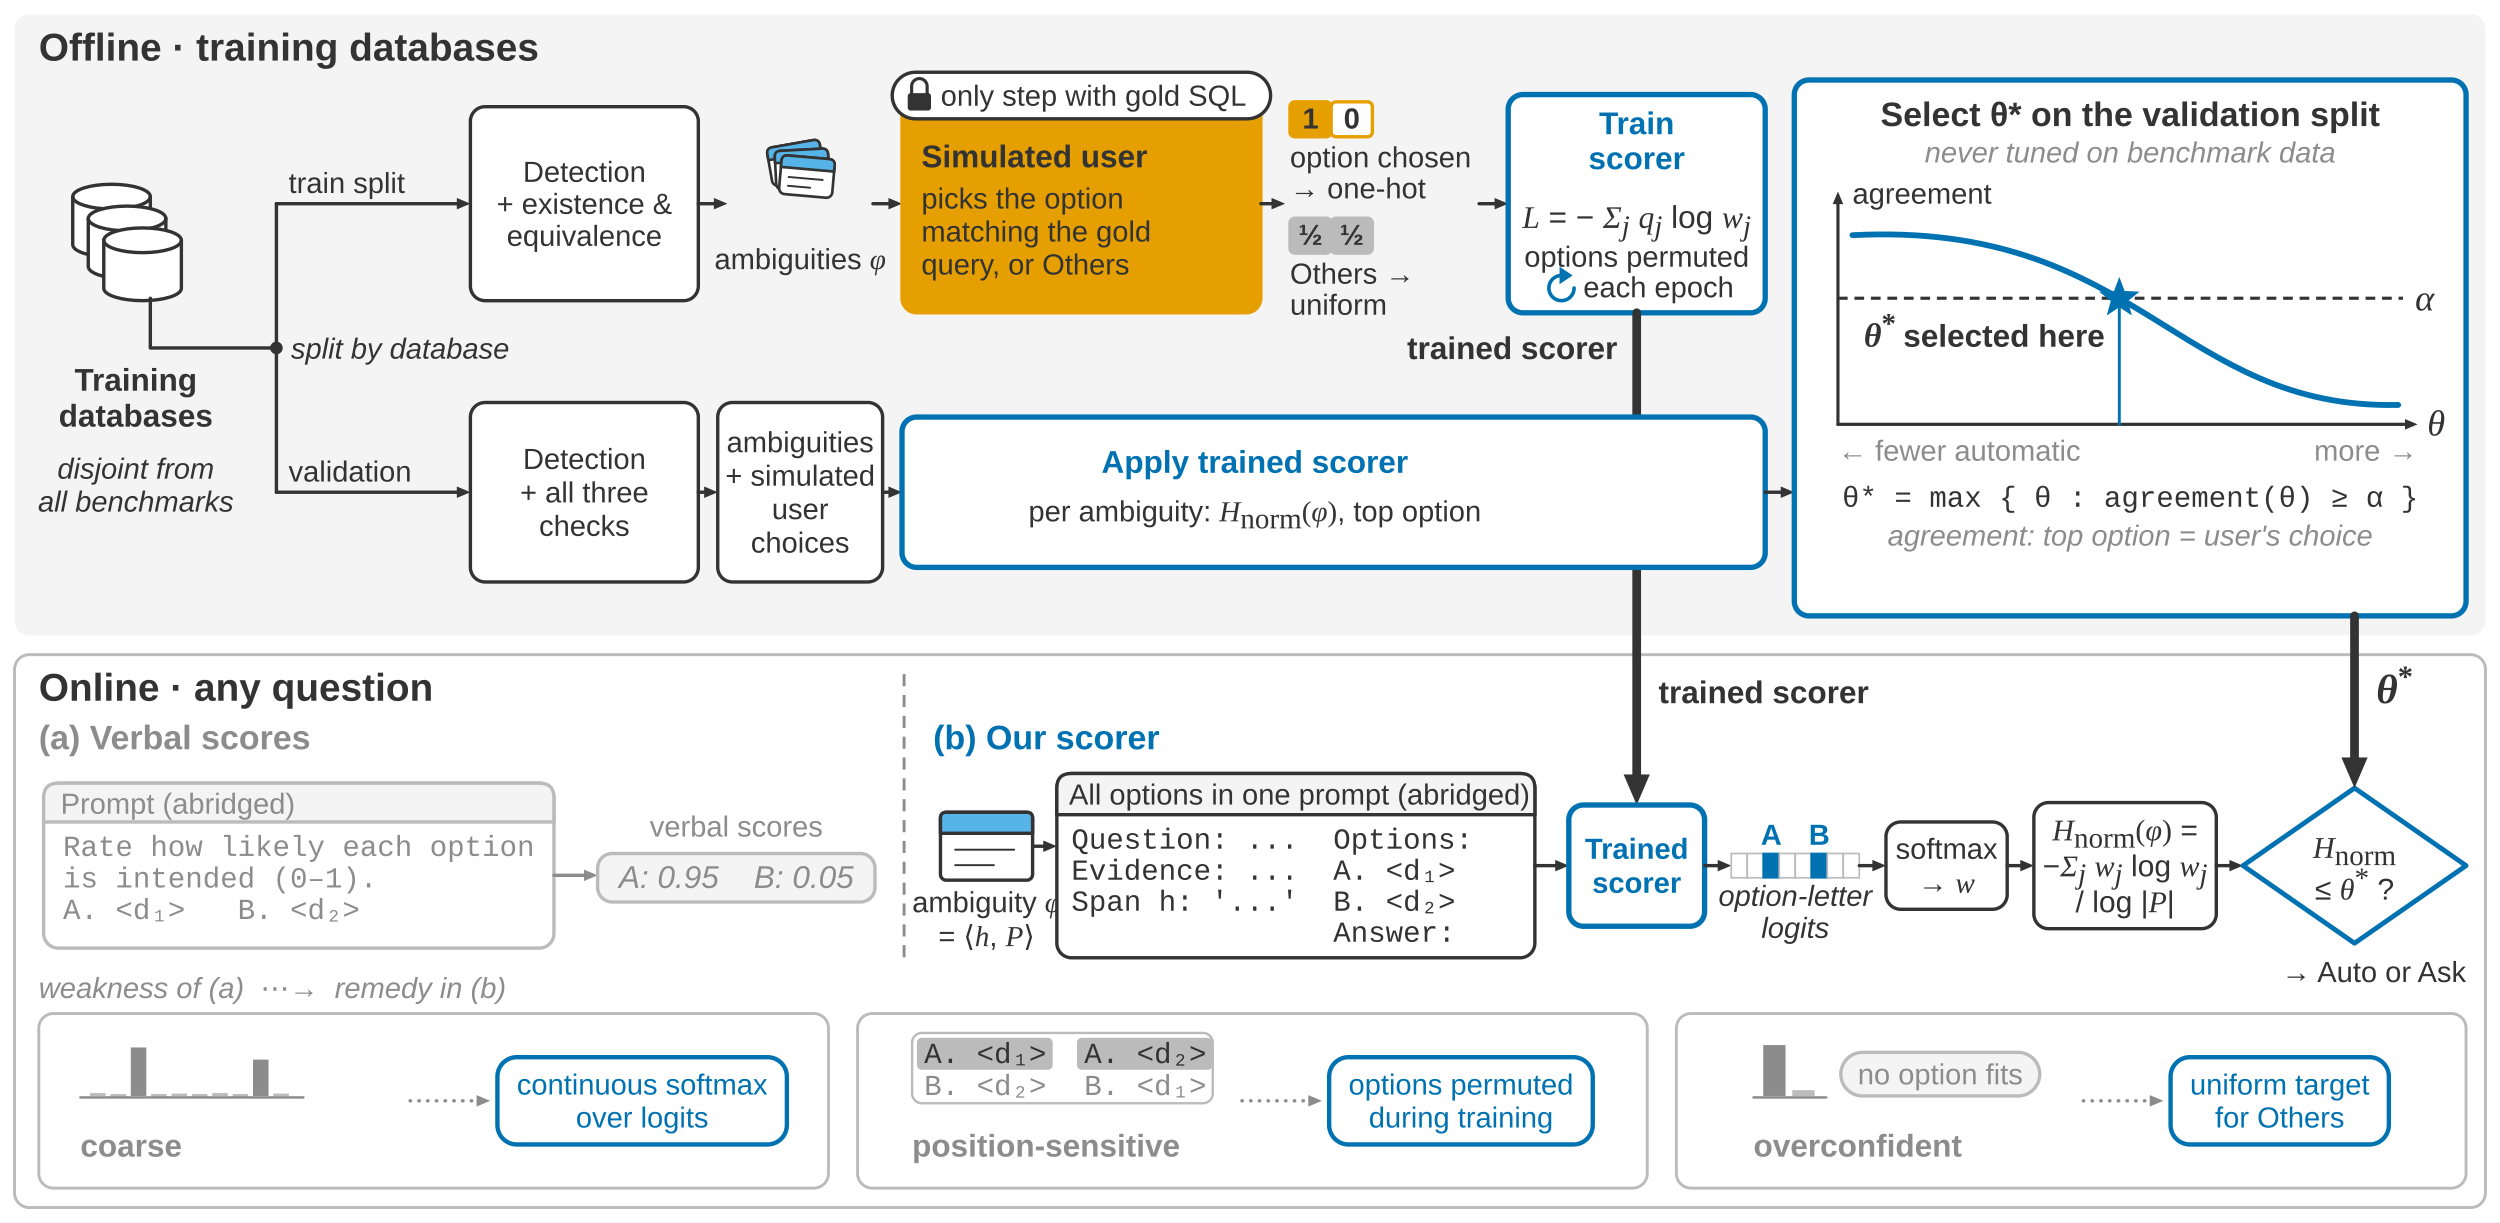
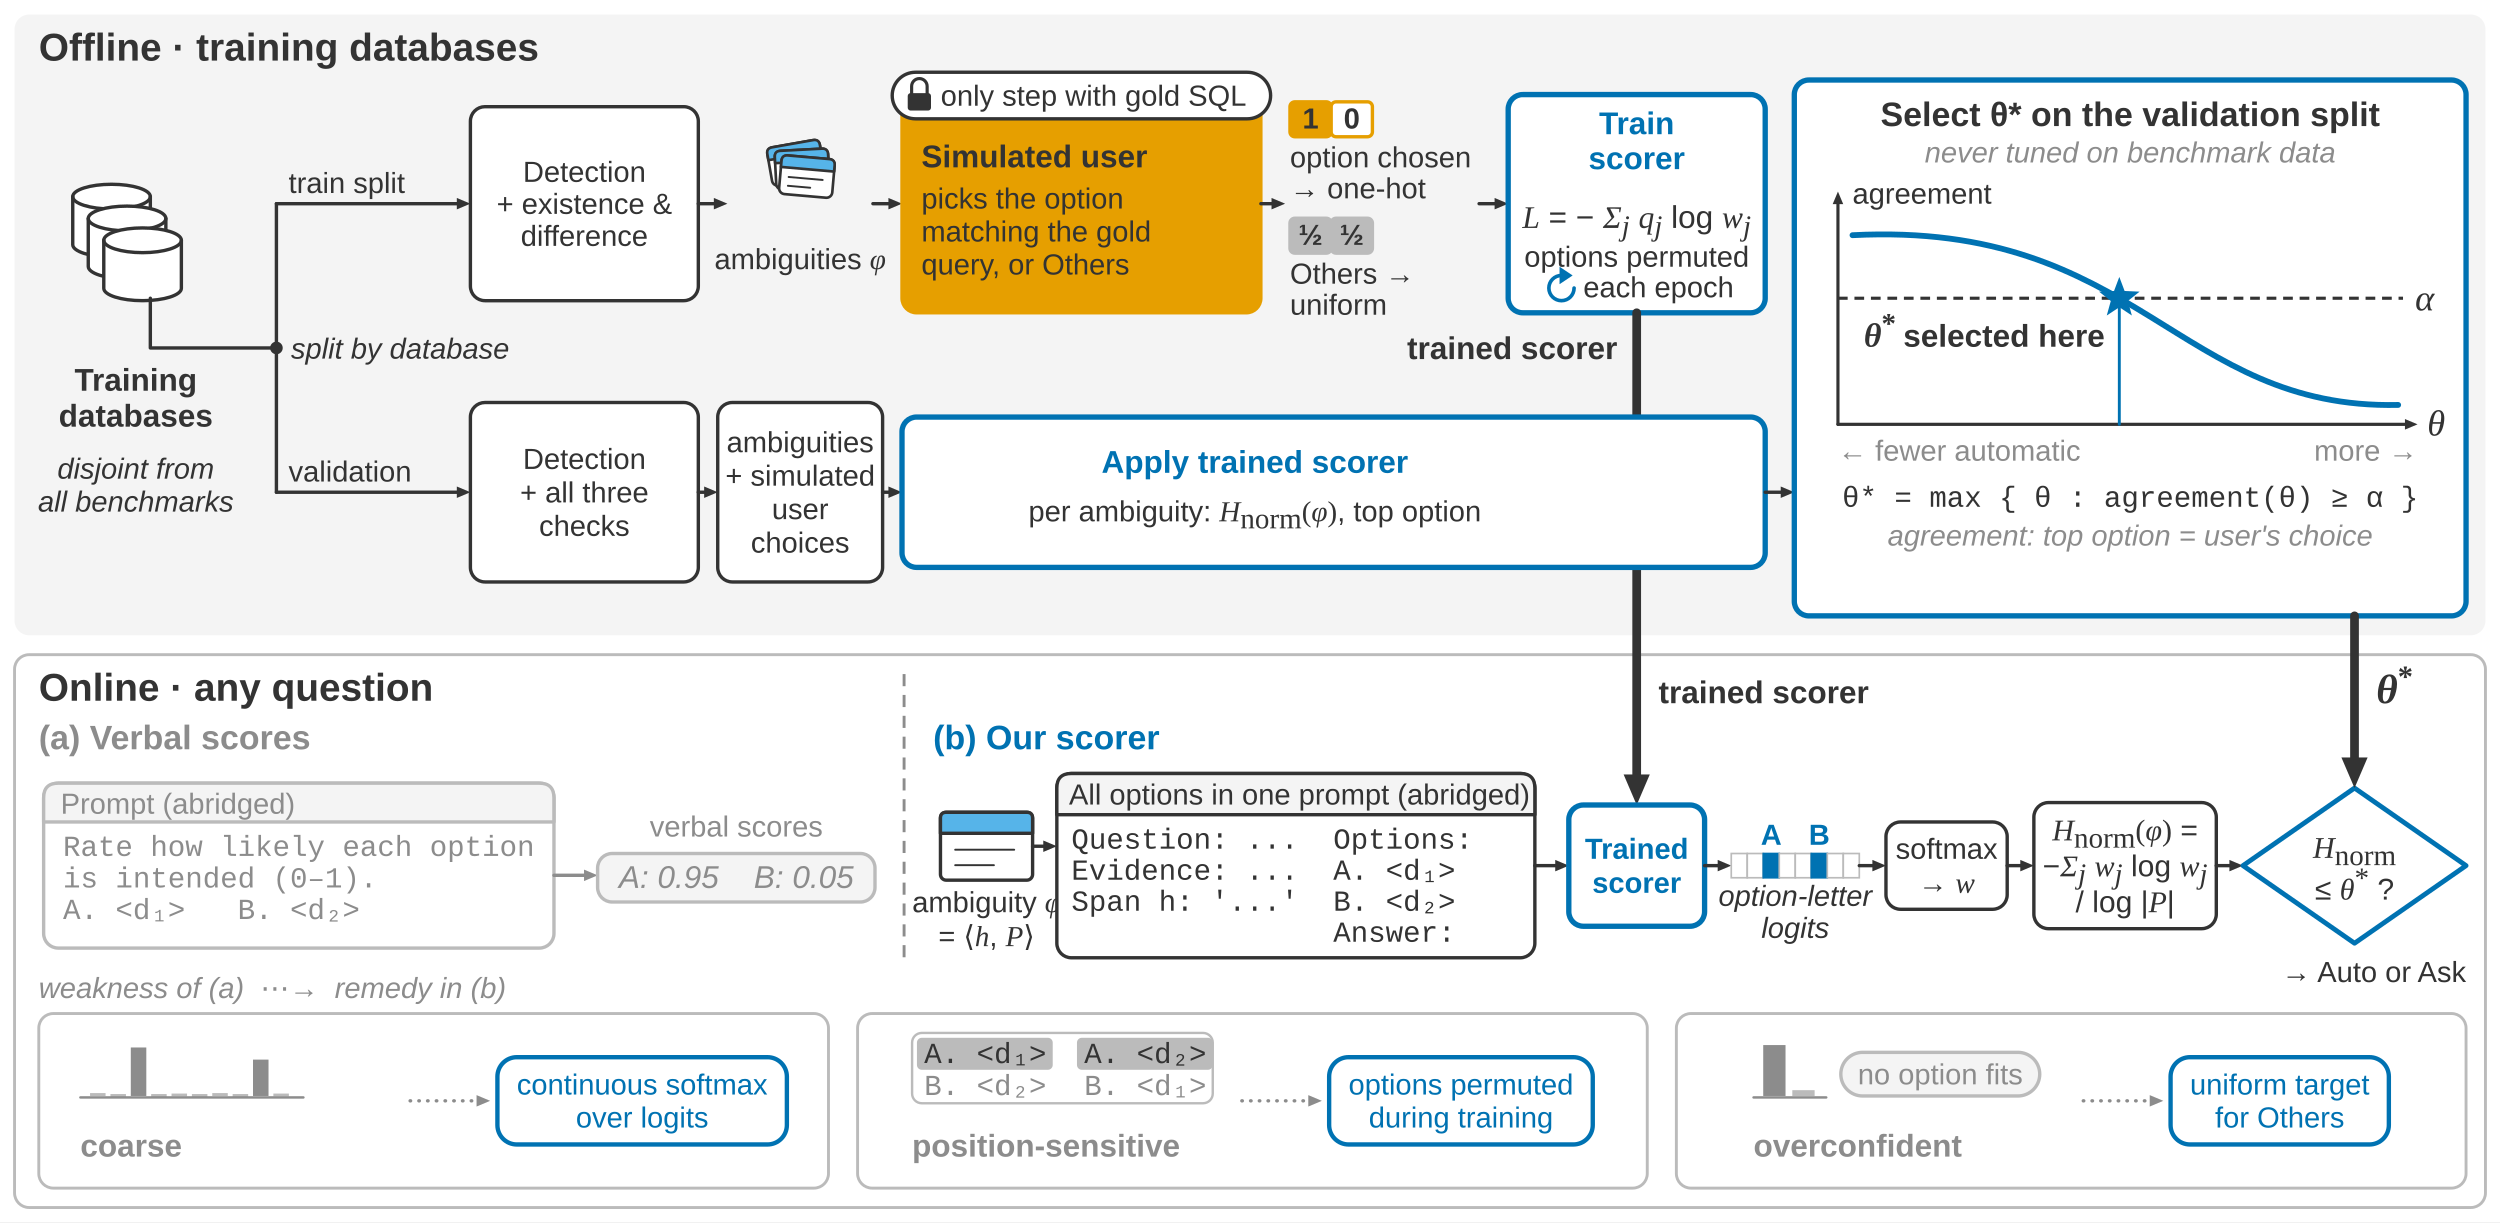
<svg xmlns="http://www.w3.org/2000/svg" width="7.16in" height="3.5in" viewBox="0 0 515.52 252.0">
  <rect width="515.52" height="252.0" fill="#FFFFFF" />
  <rect x="3.00" y="3.00" width="509.52" height="128.00" rx="3" fill="#F4F4F4" stroke="none" />
  <rect x="3.00" y="135.00" width="509.52" height="114.00" rx="3" fill="#FFFFFF" stroke="#BBBBBB" stroke-width="0.6" />
  <text fill="#333333" xml:space="preserve">
    <tspan x="8.00" y="12.50" font-family="'Liberation Sans', Helvetica, Arial, sans-serif" font-size="8.00" font-weight="bold">Offline · training databases</tspan>
  </text>
  <text fill="#333333" xml:space="preserve">
    <tspan x="8.00" y="144.50" font-family="'Liberation Sans', Helvetica, Arial, sans-serif" font-size="8.00" font-weight="bold">Online · any question</tspan>
  </text>
  <path d="M15.0,40.55 A8.0,2.55 0 0 1 31.0,40.55 V50.45 A8.0,2.55 0 0 1 15.0,50.45 Z" fill="#FFFFFF" stroke="#333333" stroke-width="0.7" stroke-linejoin="round" stroke-linecap="round" />
  <path d="M15.0,40.55 A8.0,2.55 0 0 0 31.0,40.55" fill="none" stroke="#333333" stroke-width="0.7" stroke-linejoin="round" stroke-linecap="round" />
  <path d="M18.2,45.05 A8.0,2.55 0 0 1 34.2,45.05 V54.95 A8.0,2.55 0 0 1 18.2,54.95 Z" fill="#FFFFFF" stroke="#333333" stroke-width="0.7" stroke-linejoin="round" stroke-linecap="round" />
  <path d="M18.2,45.05 A8.0,2.55 0 0 0 34.2,45.05" fill="none" stroke="#333333" stroke-width="0.7" stroke-linejoin="round" stroke-linecap="round" />
  <path d="M21.4,49.55 A8.0,2.55 0 0 1 37.4,49.55 V59.45 A8.0,2.55 0 0 1 21.4,59.45 Z" fill="#FFFFFF" stroke="#333333" stroke-width="0.7" stroke-linejoin="round" stroke-linecap="round" />
  <path d="M21.4,49.55 A8.0,2.55 0 0 0 37.4,49.55" fill="none" stroke="#333333" stroke-width="0.7" stroke-linejoin="round" stroke-linecap="round" />
  <text fill="#333333" xml:space="preserve">
    <tspan x="15.36" y="80.58" font-family="'Liberation Sans', Helvetica, Arial, sans-serif" font-size="6.50" font-weight="bold">Training</tspan>
  </text>
  <text fill="#333333" xml:space="preserve">
    <tspan x="12.10" y="87.98" font-family="'Liberation Sans', Helvetica, Arial, sans-serif" font-size="6.50" font-weight="bold">databases</tspan>
  </text>
  <text fill="#333333" xml:space="preserve">
    <tspan x="11.83" y="98.70" font-family="'Liberation Sans', Helvetica, Arial, sans-serif" font-size="6.00" font-style="italic">disjoint from</tspan>
  </text>
  <text fill="#333333" xml:space="preserve">
    <tspan x="7.83" y="105.50" font-family="'Liberation Sans', Helvetica, Arial, sans-serif" font-size="6.00" font-style="italic">all benchmarks</tspan>
  </text>
  <path d="M31.00,61.50 L31.00,71.75 L57.00,71.75" fill="none" stroke="#333333" stroke-width="0.7" stroke-linejoin="round" stroke-linecap="round" />
  <path d="M57.00,42.00 L57.00,101.50" fill="none" stroke="#333333" stroke-width="0.7" stroke-linejoin="round" stroke-linecap="round" />
  <circle cx="57.00" cy="71.75" r="1.3" fill="#333333" stroke="none" />
  <path d="M57.00,42.00 L94.76,42.00" fill="none" stroke="#333333" stroke-width="0.7" stroke-linejoin="round" stroke-linecap="round" />
  <polygon points="97.00,42.00 94.20,43.18 94.20,40.82" fill="#333333" />
  <path d="M57.00,101.50 L94.76,101.50" fill="none" stroke="#333333" stroke-width="0.7" stroke-linejoin="round" stroke-linecap="round" />
  <polygon points="97.00,101.50 94.20,102.68 94.20,100.32" fill="#333333" />
  <text fill="#333333" xml:space="preserve">
    <tspan x="59.50" y="39.80" font-family="'Liberation Sans', Helvetica, Arial, sans-serif" font-size="6.00">train split</tspan>
  </text>
  <text fill="#333333" xml:space="preserve">
    <tspan x="59.50" y="99.30" font-family="'Liberation Sans', Helvetica, Arial, sans-serif" font-size="6.00">validation</tspan>
  </text>
  <text fill="#333333" xml:space="preserve">
    <tspan x="60.00" y="73.95" font-family="'Liberation Sans', Helvetica, Arial, sans-serif" font-size="6.00" font-style="italic">split by database</tspan>
  </text>
  <rect x="97.00" y="22.00" width="47.00" height="40.00" rx="3" fill="#FFFFFF" stroke="#333333" stroke-width="0.7" />
  <text fill="#333333" xml:space="preserve">
    <tspan x="107.83" y="37.50" font-family="'Liberation Sans', Helvetica, Arial, sans-serif" font-size="6.00">Detection</tspan>
  </text>
  <text fill="#333333" xml:space="preserve">
    <tspan x="102.41" y="44.10" font-family="'Liberation Sans', Helvetica, Arial, sans-serif" font-size="6.00">+ existence &amp;</tspan>
  </text>
  <text fill="#333333" xml:space="preserve">
-     <tspan x="104.49" y="50.70" font-family="'Liberation Sans', Helvetica, Arial, sans-serif" font-size="6.00">equivalence</tspan>
+     <tspan x="107.38" y="50.70" font-family="'Liberation Sans', Helvetica, Arial, sans-serif" font-size="6.00">difference</tspan>
  </text>
  <path d="M144.00,42.00 L147.76,42.00" fill="none" stroke="#333333" stroke-width="0.7" stroke-linejoin="round" stroke-linecap="round" />
  <polygon points="150.00,42.00 147.20,43.18 147.20,40.82" fill="#333333" />
  <g transform="rotate(-10 165.0 38.5)">
    <rect x="159.50" y="29.50" width="11.00" height="8.00" rx="1.2" fill="#FFFFFF" stroke="#333333" stroke-width="0.55" />
    <path d="M159.5,31.98 V30.7 Q159.5,29.5 160.7,29.5 H169.3 Q170.5,29.5 170.5,30.7 V31.98 Z" fill="#56B4E9" stroke="#333333" stroke-width="0.55" stroke-linejoin="round" stroke-linecap="round" />
    <path d="M161.26,33.91 L168.30,33.91" fill="none" stroke="#333333" stroke-width="0.4" stroke-linejoin="round" stroke-linecap="round" />
    <path d="M161.26,35.73 L165.88,35.73" fill="none" stroke="#333333" stroke-width="0.4" stroke-linejoin="round" stroke-linecap="round" />
  </g>
  <g transform="rotate(-3 165.0 38.5)">
    <rect x="160.10" y="30.90" width="11.00" height="8.00" rx="1.2" fill="#FFFFFF" stroke="#333333" stroke-width="0.55" />
    <path d="M160.1,33.38 V32.1 Q160.1,30.9 161.3,30.9 H169.9 Q171.1,30.9 171.1,32.1 V33.38 Z" fill="#56B4E9" stroke="#333333" stroke-width="0.55" stroke-linejoin="round" stroke-linecap="round" />
    <path d="M161.86,35.31 L168.90,35.31" fill="none" stroke="#333333" stroke-width="0.4" stroke-linejoin="round" stroke-linecap="round" />
    <path d="M161.86,37.13 L166.48,37.13" fill="none" stroke="#333333" stroke-width="0.4" stroke-linejoin="round" stroke-linecap="round" />
  </g>
  <g transform="rotate(5 165.0 38.5)">
    <rect x="160.70" y="32.30" width="11.00" height="8.00" rx="1.2" fill="#FFFFFF" stroke="#333333" stroke-width="0.55" />
    <path d="M160.7,34.78 V33.5 Q160.7,32.3 161.9,32.3 H170.5 Q171.7,32.3 171.7,33.5 V34.78 Z" fill="#56B4E9" stroke="#333333" stroke-width="0.55" stroke-linejoin="round" stroke-linecap="round" />
    <path d="M162.46,36.71 L169.50,36.71" fill="none" stroke="#333333" stroke-width="0.4" stroke-linejoin="round" stroke-linecap="round" />
    <path d="M162.46,38.53 L167.08,38.53" fill="none" stroke="#333333" stroke-width="0.4" stroke-linejoin="round" stroke-linecap="round" />
  </g>
  <text fill="#333333" xml:space="preserve">
    <tspan x="147.33" y="55.50" font-family="'Liberation Sans', Helvetica, Arial, sans-serif" font-size="6.00">ambiguities </tspan>
    <tspan x="179.35" y="55.50" font-family="'Liberation Serif', 'Times New Roman', Times, serif" font-size="6.00" font-style="italic">φ</tspan>
  </text>
  <path d="M180.00,42.00 L183.76,42.00" fill="none" stroke="#333333" stroke-width="0.7" stroke-linejoin="round" stroke-linecap="round" />
  <polygon points="186.00,42.00 183.20,43.18 183.20,40.82" fill="#333333" />
  <rect x="186.00" y="19.50" width="74.00" height="45.00" rx="3" fill="#E69F00" stroke="#E69F00" stroke-width="0.7" />
  <text fill="#333333" xml:space="preserve">
    <tspan x="190.00" y="34.50" font-family="'Liberation Sans', Helvetica, Arial, sans-serif" font-size="6.50" font-weight="bold">Simulated user</tspan>
  </text>
  <text fill="#333333" xml:space="preserve">
    <tspan x="190.00" y="43.00" font-family="'Liberation Sans', Helvetica, Arial, sans-serif" font-size="6.00">picks the option</tspan>
  </text>
  <text fill="#333333" xml:space="preserve">
    <tspan x="190.00" y="49.80" font-family="'Liberation Sans', Helvetica, Arial, sans-serif" font-size="6.00">matching the gold</tspan>
  </text>
  <text fill="#333333" xml:space="preserve">
    <tspan x="190.00" y="56.60" font-family="'Liberation Sans', Helvetica, Arial, sans-serif" font-size="6.00">query, or Others</tspan>
  </text>
  <rect x="183.98" y="14.90" width="78.03" height="9.60" rx="4.8" fill="#FFFFFF" stroke="#333333" stroke-width="0.7" />
  <path d="M187.984,19.4 V17.8 A1.6,1.6 0 0 1 191.184,17.8 V19.4" fill="none" stroke="#333333" stroke-width="0.65" stroke-linejoin="round" stroke-linecap="round" />
  <rect x="187.18" y="19.20" width="4.80" height="3.60" rx="0.6" fill="#333333" stroke="none" />
  <text fill="#333333" xml:space="preserve">
    <tspan x="193.98" y="21.80" font-family="'Liberation Sans', Helvetica, Arial, sans-serif" font-size="6.00">only step with gold SQL</tspan>
  </text>
  <path d="M260.00,42.00 L262.76,42.00" fill="none" stroke="#333333" stroke-width="0.7" stroke-linejoin="round" stroke-linecap="round" />
  <polygon points="265.00,42.00 262.20,43.18 262.20,40.82" fill="#333333" />
  <rect x="266.00" y="21.00" width="8.50" height="7.20" rx="1" fill="#E69F00" stroke="#E69F00" stroke-width="0.7" />
  <text fill="#333333" xml:space="preserve">
    <tspan x="268.58" y="26.50" font-family="'Liberation Sans', Helvetica, Arial, sans-serif" font-size="6.00" font-weight="bold">1</tspan>
  </text>
  <rect x="274.50" y="21.00" width="8.50" height="7.20" rx="1" fill="#FFFFFF" stroke="#E69F00" stroke-width="0.7" />
  <text fill="#333333" xml:space="preserve">
    <tspan x="277.08" y="26.50" font-family="'Liberation Sans', Helvetica, Arial, sans-serif" font-size="6.00" font-weight="bold">0</tspan>
  </text>
  <text fill="#333333" xml:space="preserve">
    <tspan x="266.00" y="34.50" font-family="'Liberation Sans', Helvetica, Arial, sans-serif" font-size="6.00">option chosen</tspan>
  </text>
  <text fill="#333333" xml:space="preserve">
    <tspan x="266.00" y="40.90" font-family="'Liberation Sans', Helvetica, Arial, sans-serif" font-size="6.00">→ one-hot</tspan>
  </text>
  <rect x="266.00" y="45.00" width="8.50" height="7.20" rx="1" fill="#BBBBBB" stroke="#BBBBBB" stroke-width="0.7" />
  <text fill="#333333" xml:space="preserve">
    <tspan x="267.75" y="50.50" font-family="'Liberation Sans', Helvetica, Arial, sans-serif" font-size="6.00" font-weight="bold">½</tspan>
  </text>
  <rect x="274.50" y="45.00" width="8.50" height="7.20" rx="1" fill="#BBBBBB" stroke="#BBBBBB" stroke-width="0.7" />
  <text fill="#333333" xml:space="preserve">
    <tspan x="276.25" y="50.50" font-family="'Liberation Sans', Helvetica, Arial, sans-serif" font-size="6.00" font-weight="bold">½</tspan>
  </text>
  <text fill="#333333" xml:space="preserve">
    <tspan x="266.00" y="58.50" font-family="'Liberation Sans', Helvetica, Arial, sans-serif" font-size="6.00">Others →</tspan>
  </text>
  <text fill="#333333" xml:space="preserve">
    <tspan x="266.00" y="64.90" font-family="'Liberation Sans', Helvetica, Arial, sans-serif" font-size="6.00">uniform</tspan>
  </text>
  <path d="M305.00,42.00 L308.76,42.00" fill="none" stroke="#333333" stroke-width="0.7" stroke-linejoin="round" stroke-linecap="round" />
  <polygon points="311.00,42.00 308.20,43.18 308.20,40.82" fill="#333333" />
  <rect x="311.00" y="19.50" width="53.00" height="45.00" rx="3" fill="#FFFFFF" stroke="#0072B2" stroke-width="1.1" />
  <text fill="#0072B2" xml:space="preserve">
    <tspan x="329.73" y="27.67" font-family="'Liberation Sans', Helvetica, Arial, sans-serif" font-size="6.50" font-weight="bold">Train</tspan>
  </text>
  <text fill="#0072B2" xml:space="preserve">
    <tspan x="327.56" y="34.88" font-family="'Liberation Sans', Helvetica, Arial, sans-serif" font-size="6.50" font-weight="bold">scorer</tspan>
  </text>
  <text fill="#333333" xml:space="preserve">
    <tspan x="313.92" y="47.00" font-family="'Liberation Serif', 'Times New Roman', Times, serif" font-size="6.50" font-style="italic">L</tspan>
    <tspan x="317.53" y="47.00" font-family="'Liberation Sans', Helvetica, Arial, sans-serif" font-size="6.50"> = − </tspan>
    <tspan x="330.54" y="47.00" font-family="'Liberation Serif', 'Times New Roman', Times, serif" font-size="6.50" font-style="italic">Σ</tspan>
    <tspan x="334.41" y="48.56" font-family="'Liberation Serif', 'Times New Roman', Times, serif" font-size="6.00" font-style="italic">j</tspan>
    <tspan x="336.07" y="47.00" font-family="'Liberation Sans', Helvetica, Arial, sans-serif" font-size="6.50"> </tspan>
    <tspan x="337.88" y="47.00" font-family="'Liberation Serif', 'Times New Roman', Times, serif" font-size="6.50" font-style="italic">q</tspan>
    <tspan x="341.13" y="48.56" font-family="'Liberation Serif', 'Times New Roman', Times, serif" font-size="6.00" font-style="italic">j</tspan>
    <tspan x="342.79" y="47.00" font-family="'Liberation Sans', Helvetica, Arial, sans-serif" font-size="6.50"> log </tspan>
    <tspan x="355.08" y="47.00" font-family="'Liberation Serif', 'Times New Roman', Times, serif" font-size="6.50" font-style="italic">w</tspan>
    <tspan x="359.42" y="48.56" font-family="'Liberation Serif', 'Times New Roman', Times, serif" font-size="6.00" font-style="italic">j</tspan>
  </text>
  <text fill="#333333" xml:space="preserve">
    <tspan x="314.32" y="55.00" font-family="'Liberation Sans', Helvetica, Arial, sans-serif" font-size="6.00">options permuted</tspan>
  </text>
  <text fill="#333333" xml:space="preserve">
    <tspan x="326.49" y="61.30" font-family="'Liberation Sans', Helvetica, Arial, sans-serif" font-size="6.00">each epoch</tspan>
  </text>
  <path d="M324.589,59.4 A2.6,2.6 0 1 1 321.989,56.8" fill="none" stroke="#0072B2" stroke-width="0.75" stroke-linejoin="round" stroke-linecap="round" />
  <polygon points="321.59,55.00 324.29,56.80 321.59,58.60" fill="#0072B2" />
  <rect x="97.00" y="83.00" width="47.00" height="37.00" rx="3" fill="#FFFFFF" stroke="#333333" stroke-width="0.7" />
  <text fill="#333333" xml:space="preserve">
    <tspan x="107.83" y="96.70" font-family="'Liberation Sans', Helvetica, Arial, sans-serif" font-size="6.00">Detection</tspan>
  </text>
  <text fill="#333333" xml:space="preserve">
    <tspan x="107.24" y="103.60" font-family="'Liberation Sans', Helvetica, Arial, sans-serif" font-size="6.00">+ all three</tspan>
  </text>
  <text fill="#333333" xml:space="preserve">
    <tspan x="111.16" y="110.50" font-family="'Liberation Sans', Helvetica, Arial, sans-serif" font-size="6.00">checks</tspan>
  </text>
  <path d="M144.00,101.50 L145.76,101.50" fill="none" stroke="#333333" stroke-width="0.7" stroke-linejoin="round" stroke-linecap="round" />
  <polygon points="148.00,101.50 145.20,102.68 145.20,100.32" fill="#333333" />
  <rect x="148.00" y="83.00" width="34.00" height="37.00" rx="3" fill="#FFFFFF" stroke="#333333" stroke-width="0.7" />
  <text fill="#333333" xml:space="preserve">
    <tspan x="149.83" y="93.25" font-family="'Liberation Sans', Helvetica, Arial, sans-serif" font-size="6.00">ambiguities</tspan>
  </text>
  <text fill="#333333" xml:space="preserve">
    <tspan x="149.58" y="100.15" font-family="'Liberation Sans', Helvetica, Arial, sans-serif" font-size="6.00">+ simulated</tspan>
  </text>
  <text fill="#333333" xml:space="preserve">
    <tspan x="159.16" y="107.05" font-family="'Liberation Sans', Helvetica, Arial, sans-serif" font-size="6.00">user</tspan>
  </text>
  <text fill="#333333" xml:space="preserve">
    <tspan x="154.83" y="113.95" font-family="'Liberation Sans', Helvetica, Arial, sans-serif" font-size="6.00">choices</tspan>
  </text>
  <path d="M182.00,101.50 L183.76,101.50" fill="none" stroke="#333333" stroke-width="0.7" stroke-linejoin="round" stroke-linecap="round" />
  <polygon points="186.00,101.50 183.20,102.68 183.20,100.32" fill="#333333" />
  <path d="M337.50,64.50 L337.50,160.00" fill="none" stroke="#333333" stroke-width="1.8" stroke-linejoin="round" stroke-linecap="round" />
  <polygon points="337.50,166.00 334.80,159.70 340.20,159.70" fill="#333333" />
  <text fill="#333333" xml:space="preserve">
    <tspan x="290.15" y="74.05" font-family="'Liberation Sans', Helvetica, Arial, sans-serif" font-size="6.50" font-weight="bold">trained scorer</tspan>
  </text>
  <rect x="186.00" y="86.00" width="178.00" height="31.00" rx="3" fill="#FFFFFF" stroke="#0072B2" stroke-width="1.1" />
  <text fill="#0072B2" xml:space="preserve">
    <tspan x="227.15" y="97.50" font-family="'Liberation Sans', Helvetica, Arial, sans-serif" font-size="6.50" font-weight="bold">Apply trained scorer</tspan>
  </text>
  <text fill="#333333" xml:space="preserve">
    <tspan x="212.08" y="107.50" font-family="'Liberation Sans', Helvetica, Arial, sans-serif" font-size="6.00">per ambiguity: </tspan>
    <tspan x="251.42" y="107.50" font-family="'Liberation Serif', 'Times New Roman', Times, serif" font-size="6.00" font-style="italic">H</tspan>
    <tspan x="255.76" y="108.94" font-family="'Liberation Serif', 'Times New Roman', Times, serif" font-size="6.00">norm</tspan>
    <tspan x="268.42" y="107.50" font-family="'Liberation Serif', 'Times New Roman', Times, serif" font-size="6.00">(</tspan>
    <tspan x="270.42" y="107.50" font-family="'Liberation Serif', 'Times New Roman', Times, serif" font-size="6.00" font-style="italic">φ</tspan>
    <tspan x="273.74" y="107.50" font-family="'Liberation Serif', 'Times New Roman', Times, serif" font-size="6.00">)</tspan>
    <tspan x="275.74" y="107.50" font-family="'Liberation Sans', Helvetica, Arial, sans-serif" font-size="6.00">, top option</tspan>
  </text>
  <path d="M364.00,101.50 L367.76,101.50" fill="none" stroke="#333333" stroke-width="0.7" stroke-linejoin="round" stroke-linecap="round" />
  <polygon points="370.00,101.50 367.20,102.68 367.20,100.32" fill="#333333" />
  <rect x="370.00" y="16.50" width="138.52" height="110.50" rx="3" fill="#FFFFFF" stroke="#0072B2" stroke-width="1.1" />
  <text fill="#333333" xml:space="preserve">
    <tspan x="387.78" y="26.00" font-family="'Liberation Sans', Helvetica, Arial, sans-serif" font-size="7.00" font-weight="bold">Select θ* on the validation split</tspan>
  </text>
  <text fill="#8C8C8C" xml:space="preserve">
    <tspan x="396.90" y="33.50" font-family="'Liberation Sans', Helvetica, Arial, sans-serif" font-size="6.00" font-style="italic">never tuned on benchmark data</tspan>
  </text>
  <path d="M379.00,87.50 L379.00,41.58" fill="none" stroke="#333333" stroke-width="0.65" stroke-linejoin="round" stroke-linecap="round" />
  <polygon points="379.00,39.50 380.09,42.10 377.91,42.10" fill="#333333" />
  <path d="M379.00,87.50 L496.44,87.50" fill="none" stroke="#333333" stroke-width="0.65" stroke-linejoin="round" stroke-linecap="round" />
  <polygon points="498.52,87.50 495.92,88.59 495.92,86.41" fill="#333333" />
  <text fill="#333333" xml:space="preserve">
    <tspan x="382.00" y="42.00" font-family="'Liberation Sans', Helvetica, Arial, sans-serif" font-size="6.00">agreement</tspan>
  </text>
  <text fill="#333333" xml:space="preserve">
    <tspan x="500.52" y="89.80" font-family="'Liberation Serif', 'Times New Roman', Times, serif" font-size="7.50" font-style="italic">θ</tspan>
  </text>
  <text fill="#8C8C8C" xml:space="preserve">
    <tspan x="379.00" y="95.00" font-family="'Liberation Sans', Helvetica, Arial, sans-serif" font-size="6.00">← fewer automatic</tspan>
  </text>
  <text fill="#8C8C8C" xml:space="preserve">
    <tspan x="477.18" y="95.00" font-family="'Liberation Sans', Helvetica, Arial, sans-serif" font-size="6.00">more →</tspan>
  </text>
  <path d="M379.00,61.50 L495.52,61.50" fill="none" stroke="#333333" stroke-width="0.65" stroke-linejoin="round" stroke-linecap="butt" stroke-dasharray="2,1.4" />
  <text fill="#333333" xml:space="preserve">
    <tspan x="498.02" y="64.00" font-family="'Liberation Serif', 'Times New Roman', Times, serif" font-size="7.50" font-style="italic">α</tspan>
  </text>
  <path d="M382.00,48.50 C441.00,45.50 449.00,84.50 494.52,83.50" fill="none" stroke="#0072B2" stroke-width="1.2" stroke-linejoin="round" stroke-linecap="round" />
  <path d="M437.02,61.50 L437.02,87.50" fill="none" stroke="#0072B2" stroke-width="0.6" stroke-linejoin="round" stroke-linecap="round" />
  <polygon points="437.02,57.10 438.11,60.00 441.20,60.14 438.78,62.07 439.61,65.06 437.02,63.35 434.43,65.06 435.26,62.07 432.84,60.14 435.93,60.00" fill="#0072B2" />
  <text fill="#333333" xml:space="preserve">
    <tspan x="392.47" y="71.50" font-family="'Liberation Sans', Helvetica, Arial, sans-serif" font-size="6.50" font-weight="bold">selected here</tspan>
  </text>
  <text fill="#333333" xml:space="preserve">
    <tspan x="384.34" y="71.50" font-family="'Liberation Serif', 'Times New Roman', Times, serif" font-size="7.00" font-weight="bold" font-style="italic">θ</tspan>
    <tspan x="387.97" y="68.70" font-family="'Liberation Serif', 'Times New Roman', Times, serif" font-size="6.00" font-weight="bold">*</tspan>
  </text>
  <text fill="#333333" xml:space="preserve">
    <tspan x="379.84" y="104.50" font-family="'Liberation Mono', 'Courier New', Courier, monospace" font-size="6.00">θ* = max { θ : agreement(θ) ≥ α }</tspan>
  </text>
  <text fill="#8C8C8C" xml:space="preserve">
    <tspan x="389.24" y="112.50" font-family="'Liberation Sans', Helvetica, Arial, sans-serif" font-size="6.00" font-style="italic">agreement: top option = user's choice</tspan>
  </text>
  <path d="M186.43,139.00 L186.43,199.00" fill="none" stroke="#8C8C8C" stroke-width="0.6" stroke-linejoin="round" stroke-linecap="butt" stroke-dasharray="2.5,1.8" />
  <text fill="#8C8C8C" xml:space="preserve">
    <tspan x="8.00" y="154.50" font-family="'Liberation Sans', Helvetica, Arial, sans-serif" font-size="7.00" font-weight="bold">(a) Verbal scores</tspan>
  </text>
  <text fill="#0072B2" xml:space="preserve">
    <tspan x="192.43" y="154.50" font-family="'Liberation Sans', Helvetica, Arial, sans-serif" font-size="7.00" font-weight="bold">(b) Our scorer</tspan>
  </text>
  <rect x="9.00" y="161.50" width="105.23" height="34.00" rx="3" fill="#FFFFFF" stroke="#BBBBBB" stroke-width="0.7" />
  <path d="M9.0,169.5 V164.5 Q9.0,161.5 12.0,161.5 H111.225 Q114.225,161.5 114.225,164.5 V169.5 Z" fill="#F4F4F4" stroke="#BBBBBB" stroke-width="0.7" stroke-linejoin="round" stroke-linecap="round" />
  <text fill="#8C8C8C" xml:space="preserve">
    <tspan x="12.50" y="167.80" font-family="'Liberation Sans', Helvetica, Arial, sans-serif" font-size="6.00">Prompt (abridged)</tspan>
  </text>
  <text fill="#8C8C8C" xml:space="preserve">
    <tspan x="13.00" y="176.50" font-family="'Liberation Mono', 'Courier New', Courier, monospace" font-size="6.00">Rate how likely each option</tspan>
  </text>
  <text fill="#8C8C8C" xml:space="preserve">
    <tspan x="13.00" y="183.00" font-family="'Liberation Mono', 'Courier New', Courier, monospace" font-size="6.00">is intended (0–1).</tspan>
  </text>
  <text fill="#8C8C8C" xml:space="preserve">
    <tspan x="13.00" y="189.50" font-family="'Liberation Mono', 'Courier New', Courier, monospace" font-size="6.00">A. &lt;d₁&gt;   B. &lt;d₂&gt;</tspan>
  </text>
  <path d="M114.23,180.50 L120.99,180.50" fill="none" stroke="#8C8C8C" stroke-width="0.7" stroke-linejoin="round" stroke-linecap="round" />
  <polygon points="123.23,180.50 120.43,181.68 120.43,179.32" fill="#8C8C8C" />
  <text fill="#8C8C8C" xml:space="preserve">
    <tspan x="133.99" y="172.50" font-family="'Liberation Sans', Helvetica, Arial, sans-serif" font-size="6.00">verbal scores</tspan>
  </text>
  <rect x="123.23" y="176.00" width="57.20" height="10.00" rx="3" fill="#F4F4F4" stroke="#BBBBBB" stroke-width="0.7" />
  <text fill="#8C8C8C" xml:space="preserve">
    <tspan x="127.62" y="183.10" font-family="'Liberation Sans', Helvetica, Arial, sans-serif" font-size="6.50" font-style="italic">A: 0.95    B: 0.05</tspan>
  </text>
  <text fill="#8C8C8C" xml:space="preserve">
    <tspan x="8.00" y="205.80" font-family="'Liberation Sans', Helvetica, Arial, sans-serif" font-size="6.00" font-style="italic">weakness of (a)</tspan>
    <tspan x="50.35" y="205.80" font-family="'Liberation Sans', Helvetica, Arial, sans-serif" font-size="6.00">  </tspan>
    <tspan x="53.68" y="205.80" font-family="'DejaVu Sans', 'Segoe UI Symbol', sans-serif" font-size="6.00">⋯</tspan>
    <tspan x="59.68" y="205.80" font-family="'Liberation Sans', Helvetica, Arial, sans-serif" font-size="6.00">→  </tspan>
    <tspan x="69.02" y="205.80" font-family="'Liberation Sans', Helvetica, Arial, sans-serif" font-size="6.00" font-style="italic">remedy in (b)</tspan>
  </text>
  <rect x="8.00" y="209.00" width="162.84" height="36.00" rx="3" fill="#FFFFFF" stroke="#BBBBBB" stroke-width="0.6" />
  <rect x="18.57" y="225.40" width="3.20" height="0.60" rx="0" fill="#BBBBBB" stroke="none" />
  <rect x="22.77" y="225.60" width="3.20" height="0.60" rx="0" fill="#BBBBBB" stroke="none" />
  <rect x="26.97" y="216.00" width="3.20" height="10.00" rx="0" fill="#8C8C8C" stroke="none" />
  <rect x="31.17" y="225.60" width="3.20" height="0.60" rx="0" fill="#BBBBBB" stroke="none" />
  <rect x="35.37" y="225.50" width="3.20" height="0.60" rx="0" fill="#BBBBBB" stroke="none" />
  <rect x="39.57" y="225.60" width="3.20" height="0.60" rx="0" fill="#BBBBBB" stroke="none" />
  <rect x="43.77" y="225.40" width="3.20" height="0.60" rx="0" fill="#BBBBBB" stroke="none" />
  <rect x="47.97" y="225.60" width="3.20" height="0.60" rx="0" fill="#BBBBBB" stroke="none" />
  <rect x="52.17" y="218.50" width="3.20" height="7.50" rx="0" fill="#8C8C8C" stroke="none" />
  <rect x="56.37" y="225.50" width="3.20" height="0.60" rx="0" fill="#BBBBBB" stroke="none" />
  <path d="M16.57,226.30 L62.57,226.30" fill="none" stroke="#8C8C8C" stroke-width="0.5" stroke-linejoin="round" stroke-linecap="round" />
  <text fill="#8C8C8C" xml:space="preserve">
    <tspan x="16.57" y="238.50" font-family="'Liberation Sans', Helvetica, Arial, sans-serif" font-size="6.50" font-weight="bold">coarse</tspan>
  </text>
  <rect x="102.57" y="218.00" width="59.69" height="18.00" rx="4" fill="#FFFFFF" stroke="#0072B2" stroke-width="0.9" />
  <text fill="#0072B2" xml:space="preserve">
    <tspan x="106.57" y="225.70" font-family="'Liberation Sans', Helvetica, Arial, sans-serif" font-size="6.00">continuous softmax</tspan>
  </text>
  <text fill="#0072B2" xml:space="preserve">
    <tspan x="118.75" y="232.50" font-family="'Liberation Sans', Helvetica, Arial, sans-serif" font-size="6.00">over logits</tspan>
  </text>
  <path d="M84.57,227.00 L98.83,227.00" fill="none" stroke="#8C8C8C" stroke-width="0.7" stroke-linejoin="round" stroke-linecap="round" stroke-dasharray="0.1,1.7" />
  <polygon points="101.07,227.00 98.27,228.18 98.27,225.82" fill="#8C8C8C" />
  <rect x="176.84" y="209.00" width="162.84" height="36.00" rx="3" fill="#FFFFFF" stroke="#BBBBBB" stroke-width="0.6" />
  <rect x="189.08" y="214.00" width="28.00" height="6.60" rx="1" fill="#BBBBBB" stroke="none" />
  <text fill="#333333" xml:space="preserve">
    <tspan x="190.58" y="219.20" font-family="'Liberation Mono', 'Courier New', Courier, monospace" font-size="6.00">A. &lt;d₁&gt;</tspan>
  </text>
  <text fill="#8C8C8C" xml:space="preserve">
    <tspan x="190.58" y="225.80" font-family="'Liberation Mono', 'Courier New', Courier, monospace" font-size="6.00">B. &lt;d₂&gt;</tspan>
  </text>
  <rect x="222.08" y="214.00" width="28.00" height="6.60" rx="1" fill="#BBBBBB" stroke="none" />
  <text fill="#333333" xml:space="preserve">
    <tspan x="223.58" y="219.20" font-family="'Liberation Mono', 'Courier New', Courier, monospace" font-size="6.00">A. &lt;d₂&gt;</tspan>
  </text>
  <text fill="#8C8C8C" xml:space="preserve">
    <tspan x="223.58" y="225.80" font-family="'Liberation Mono', 'Courier New', Courier, monospace" font-size="6.00">B. &lt;d₁&gt;</tspan>
  </text>
  <rect x="188.08" y="213.00" width="62.00" height="14.50" rx="2" fill="none" stroke="#BBBBBB" stroke-width="0.5" />
  <text fill="#8C8C8C" xml:space="preserve">
    <tspan x="188.08" y="238.50" font-family="'Liberation Sans', Helvetica, Arial, sans-serif" font-size="6.50" font-weight="bold">position-sensitive</tspan>
  </text>
  <rect x="274.08" y="218.00" width="54.36" height="18.00" rx="4" fill="#FFFFFF" stroke="#0072B2" stroke-width="0.9" />
  <text fill="#0072B2" xml:space="preserve">
    <tspan x="278.08" y="225.70" font-family="'Liberation Sans', Helvetica, Arial, sans-serif" font-size="6.00">options permuted</tspan>
  </text>
  <text fill="#0072B2" xml:space="preserve">
    <tspan x="282.25" y="232.50" font-family="'Liberation Sans', Helvetica, Arial, sans-serif" font-size="6.00">during training</tspan>
  </text>
  <path d="M256.08,227.00 L270.34,227.00" fill="none" stroke="#8C8C8C" stroke-width="0.7" stroke-linejoin="round" stroke-linecap="round" stroke-dasharray="0.1,1.7" />
  <polygon points="272.58,227.00 269.78,228.18 269.78,225.82" fill="#8C8C8C" />
  <rect x="345.68" y="209.00" width="162.84" height="36.00" rx="3" fill="#FFFFFF" stroke="#BBBBBB" stroke-width="0.6" />
  <rect x="363.59" y="215.50" width="4.60" height="10.50" rx="0" fill="#8C8C8C" stroke="none" />
  <rect x="369.59" y="224.80" width="4.60" height="1.20" rx="0" fill="#BBBBBB" stroke="none" />
  <path d="M361.59,226.30 L376.59,226.30" fill="none" stroke="#8C8C8C" stroke-width="0.5" stroke-linejoin="round" stroke-linecap="round" />
  <rect x="379.59" y="217.00" width="41.02" height="9.00" rx="4.5" fill="#F4F4F4" stroke="#BBBBBB" stroke-width="0.7" />
  <text fill="#8C8C8C" xml:space="preserve">
    <tspan x="383.09" y="223.60" font-family="'Liberation Sans', Helvetica, Arial, sans-serif" font-size="6.00">no option fits</tspan>
  </text>
  <text fill="#8C8C8C" xml:space="preserve">
    <tspan x="361.59" y="238.50" font-family="'Liberation Sans', Helvetica, Arial, sans-serif" font-size="6.50" font-weight="bold">overconfident</tspan>
  </text>
  <rect x="447.59" y="218.00" width="45.01" height="18.00" rx="4" fill="#FFFFFF" stroke="#0072B2" stroke-width="0.9" />
  <text fill="#0072B2" xml:space="preserve">
    <tspan x="451.59" y="225.70" font-family="'Liberation Sans', Helvetica, Arial, sans-serif" font-size="6.00">uniform target</tspan>
  </text>
  <text fill="#0072B2" xml:space="preserve">
    <tspan x="456.76" y="232.50" font-family="'Liberation Sans', Helvetica, Arial, sans-serif" font-size="6.00">for Others</tspan>
  </text>
  <path d="M429.59,227.00 L443.85,227.00" fill="none" stroke="#8C8C8C" stroke-width="0.7" stroke-linejoin="round" stroke-linecap="round" stroke-dasharray="0.1,1.7" />
  <polygon points="446.09,227.00 443.29,228.18 443.29,225.82" fill="#8C8C8C" />
  <rect x="193.93" y="167.50" width="19.00" height="14.00" rx="1.2" fill="#FFFFFF" stroke="#333333" stroke-width="0.7" />
  <path d="M193.927,171.84 V168.7 Q193.927,167.5 195.127,167.5 H211.727 Q212.927,167.5 212.927,168.7 V171.84 Z" fill="#56B4E9" stroke="#333333" stroke-width="0.7" stroke-linejoin="round" stroke-linecap="round" />
  <path d="M196.97,175.22 L209.13,175.22" fill="none" stroke="#333333" stroke-width="0.4" stroke-linejoin="round" stroke-linecap="round" />
  <path d="M196.97,178.41 L204.95,178.41" fill="none" stroke="#333333" stroke-width="0.4" stroke-linejoin="round" stroke-linecap="round" />
  <text fill="#333333" xml:space="preserve">
    <tspan x="188.10" y="188.10" font-family="'Liberation Sans', Helvetica, Arial, sans-serif" font-size="6.00">ambiguity </tspan>
    <tspan x="215.44" y="188.10" font-family="'Liberation Serif', 'Times New Roman', Times, serif" font-size="6.00" font-style="italic">φ</tspan>
  </text>
  <text fill="#333333" xml:space="preserve">
    <tspan x="193.50" y="195.10" font-family="'Liberation Sans', Helvetica, Arial, sans-serif" font-size="6.00">= </tspan>
    <tspan x="198.67" y="195.10" font-family="'DejaVu Sans', 'Segoe UI Symbol', sans-serif" font-size="6.00">⟨</tspan>
    <tspan x="201.01" y="195.10" font-family="'Liberation Serif', 'Times New Roman', Times, serif" font-size="6.00" font-style="italic">h</tspan>
    <tspan x="204.01" y="195.10" font-family="'Liberation Sans', Helvetica, Arial, sans-serif" font-size="6.00">, </tspan>
    <tspan x="207.35" y="195.10" font-family="'Liberation Serif', 'Times New Roman', Times, serif" font-size="6.00" font-style="italic">P</tspan>
    <tspan x="211.01" y="195.10" font-family="'DejaVu Sans', 'Segoe UI Symbol', sans-serif" font-size="6.00">⟩</tspan>
  </text>
  <path d="M212.93,174.50 L215.69,174.50" fill="none" stroke="#333333" stroke-width="0.7" stroke-linejoin="round" stroke-linecap="round" />
  <polygon points="217.93,174.50 215.13,175.68 215.13,173.32" fill="#333333" />
  <rect x="217.93" y="159.50" width="98.57" height="38.00" rx="3" fill="#FFFFFF" stroke="#333333" stroke-width="0.7" />
  <path d="M217.927,168.0 V162.5 Q217.927,159.5 220.927,159.5 H313.5 Q316.5,159.5 316.5,162.5 V168.0 Z" fill="#F4F4F4" stroke="#333333" stroke-width="0.7" stroke-linejoin="round" stroke-linecap="round" />
  <text fill="#333333" xml:space="preserve">
    <tspan x="220.43" y="165.90" font-family="'Liberation Sans', Helvetica, Arial, sans-serif" font-size="6.00">All options in one prompt (abridged)</tspan>
  </text>
  <text fill="#333333" xml:space="preserve">
    <tspan x="220.93" y="175.00" font-family="'Liberation Mono', 'Courier New', Courier, monospace" font-size="6.00">Question: ...</tspan>
  </text>
  <text fill="#333333" xml:space="preserve">
    <tspan x="220.93" y="181.40" font-family="'Liberation Mono', 'Courier New', Courier, monospace" font-size="6.00">Evidence: ...</tspan>
  </text>
  <text fill="#333333" xml:space="preserve">
    <tspan x="220.93" y="187.80" font-family="'Liberation Mono', 'Courier New', Courier, monospace" font-size="6.00">Span h: '...'</tspan>
  </text>
  <text fill="#333333" xml:space="preserve">
    <tspan x="274.93" y="175.00" font-family="'Liberation Mono', 'Courier New', Courier, monospace" font-size="6.00">Options:</tspan>
  </text>
  <text fill="#333333" xml:space="preserve">
    <tspan x="274.93" y="181.40" font-family="'Liberation Mono', 'Courier New', Courier, monospace" font-size="6.00">A. &lt;d₁&gt;</tspan>
  </text>
  <text fill="#333333" xml:space="preserve">
    <tspan x="274.93" y="187.80" font-family="'Liberation Mono', 'Courier New', Courier, monospace" font-size="6.00">B. &lt;d₂&gt;</tspan>
  </text>
  <text fill="#333333" xml:space="preserve">
    <tspan x="274.93" y="194.20" font-family="'Liberation Mono', 'Courier New', Courier, monospace" font-size="6.00">Answer:</tspan>
  </text>
  <path d="M316.50,178.50 L321.26,178.50" fill="none" stroke="#333333" stroke-width="0.7" stroke-linejoin="round" stroke-linecap="round" />
  <polygon points="323.50,178.50 320.70,179.68 320.70,177.32" fill="#333333" />
  <rect x="323.50" y="166.00" width="28.00" height="25.00" rx="3" fill="#FFFFFF" stroke="#0072B2" stroke-width="1.1" />
  <text fill="#0072B2" xml:space="preserve">
    <tspan x="326.83" y="177.09" font-family="'Liberation Sans', Helvetica, Arial, sans-serif" font-size="6.00" font-weight="bold">Trained</tspan>
  </text>
  <text fill="#0072B2" xml:space="preserve">
    <tspan x="328.33" y="184.11" font-family="'Liberation Sans', Helvetica, Arial, sans-serif" font-size="6.00" font-weight="bold">scorer</tspan>
  </text>
  <path d="M351.50,178.50 L354.76,178.50" fill="none" stroke="#333333" stroke-width="0.7" stroke-linejoin="round" stroke-linecap="round" />
  <polygon points="357.00,178.50 354.20,179.68 354.20,177.32" fill="#333333" />
  <rect x="357.00" y="176.00" width="3.30" height="5.00" rx="0" fill="#FFFFFF" stroke="#BBBBBB" stroke-width="0.35" />
  <rect x="360.30" y="176.00" width="3.30" height="5.00" rx="0" fill="#FFFFFF" stroke="#BBBBBB" stroke-width="0.35" />
  <rect x="363.60" y="176.00" width="3.30" height="5.00" rx="0" fill="#0072B2" stroke="#0072B2" stroke-width="0.35" />
  <rect x="366.90" y="176.00" width="3.30" height="5.00" rx="0" fill="#FFFFFF" stroke="#BBBBBB" stroke-width="0.35" />
  <rect x="370.20" y="176.00" width="3.30" height="5.00" rx="0" fill="#FFFFFF" stroke="#BBBBBB" stroke-width="0.35" />
  <rect x="373.50" y="176.00" width="3.30" height="5.00" rx="0" fill="#0072B2" stroke="#0072B2" stroke-width="0.35" />
  <rect x="376.80" y="176.00" width="3.30" height="5.00" rx="0" fill="#FFFFFF" stroke="#BBBBBB" stroke-width="0.35" />
  <rect x="380.10" y="176.00" width="3.30" height="5.00" rx="0" fill="#FFFFFF" stroke="#BBBBBB" stroke-width="0.35" />
  <text fill="#0072B2" xml:space="preserve">
    <tspan x="363.08" y="174.20" font-family="'Liberation Sans', Helvetica, Arial, sans-serif" font-size="6.00" font-weight="bold">A</tspan>
  </text>
  <text fill="#0072B2" xml:space="preserve">
    <tspan x="372.98" y="174.20" font-family="'Liberation Sans', Helvetica, Arial, sans-serif" font-size="6.00" font-weight="bold">B</tspan>
  </text>
  <text fill="#333333" xml:space="preserve">
    <tspan x="354.36" y="186.80" font-family="'Liberation Sans', Helvetica, Arial, sans-serif" font-size="6.00" font-style="italic">option-letter</tspan>
  </text>
  <text fill="#333333" xml:space="preserve">
    <tspan x="363.20" y="193.40" font-family="'Liberation Sans', Helvetica, Arial, sans-serif" font-size="6.00" font-style="italic">logits</tspan>
  </text>
  <path d="M383.40,178.50 L386.66,178.50" fill="none" stroke="#333333" stroke-width="0.7" stroke-linejoin="round" stroke-linecap="round" />
  <polygon points="388.90,178.50 386.10,179.68 386.10,177.32" fill="#333333" />
  <rect x="388.90" y="169.50" width="25.00" height="18.00" rx="3" fill="#FFFFFF" stroke="#333333" stroke-width="0.7" />
  <text fill="#333333" xml:space="preserve">
    <tspan x="390.90" y="177.09" font-family="'Liberation Sans', Helvetica, Arial, sans-serif" font-size="6.00">softmax</tspan>
  </text>
  <text fill="#333333" xml:space="preserve">
    <tspan x="395.57" y="184.11" font-family="'Liberation Sans', Helvetica, Arial, sans-serif" font-size="6.00">→ </tspan>
    <tspan x="403.23" y="184.11" font-family="'Liberation Serif', 'Times New Roman', Times, serif" font-size="6.00" font-style="italic">w</tspan>
  </text>
  <path d="M413.90,178.50 L417.16,178.50" fill="none" stroke="#333333" stroke-width="0.7" stroke-linejoin="round" stroke-linecap="round" />
  <polygon points="419.40,178.50 416.60,179.68 416.60,177.32" fill="#333333" />
  <rect x="419.40" y="165.50" width="37.62" height="26.00" rx="3" fill="#FFFFFF" stroke="#333333" stroke-width="0.7" />
  <text fill="#333333" xml:space="preserve">
    <tspan x="423.19" y="173.30" font-family="'Liberation Serif', 'Times New Roman', Times, serif" font-size="6.20" font-style="italic">H</tspan>
    <tspan x="427.67" y="174.79" font-family="'Liberation Serif', 'Times New Roman', Times, serif" font-size="6.00">norm</tspan>
    <tspan x="440.33" y="173.30" font-family="'Liberation Serif', 'Times New Roman', Times, serif" font-size="6.20">(</tspan>
    <tspan x="442.39" y="173.30" font-family="'Liberation Serif', 'Times New Roman', Times, serif" font-size="6.20" font-style="italic">φ</tspan>
    <tspan x="445.82" y="173.30" font-family="'Liberation Serif', 'Times New Roman', Times, serif" font-size="6.20">)</tspan>
    <tspan x="447.89" y="173.30" font-family="'Liberation Sans', Helvetica, Arial, sans-serif" font-size="6.20"> =</tspan>
  </text>
  <text fill="#333333" xml:space="preserve">
    <tspan x="421.20" y="180.70" font-family="'Liberation Sans', Helvetica, Arial, sans-serif" font-size="6.20">−</tspan>
    <tspan x="424.82" y="180.70" font-family="'Liberation Serif', 'Times New Roman', Times, serif" font-size="6.20" font-style="italic">Σ</tspan>
    <tspan x="428.51" y="182.19" font-family="'Liberation Serif', 'Times New Roman', Times, serif" font-size="6.00" font-style="italic">j</tspan>
    <tspan x="430.17" y="180.70" font-family="'Liberation Sans', Helvetica, Arial, sans-serif" font-size="6.20"> </tspan>
    <tspan x="431.90" y="180.70" font-family="'Liberation Serif', 'Times New Roman', Times, serif" font-size="6.20" font-style="italic">w</tspan>
    <tspan x="436.03" y="182.19" font-family="'Liberation Serif', 'Times New Roman', Times, serif" font-size="6.00" font-style="italic">j</tspan>
    <tspan x="437.70" y="180.70" font-family="'Liberation Sans', Helvetica, Arial, sans-serif" font-size="6.20"> log </tspan>
    <tspan x="449.42" y="180.70" font-family="'Liberation Serif', 'Times New Roman', Times, serif" font-size="6.20" font-style="italic">w</tspan>
    <tspan x="453.55" y="182.19" font-family="'Liberation Serif', 'Times New Roman', Times, serif" font-size="6.00" font-style="italic">j</tspan>
  </text>
  <text fill="#333333" xml:space="preserve">
    <tspan x="427.99" y="188.10" font-family="'Liberation Sans', Helvetica, Arial, sans-serif" font-size="6.20">/ log |</tspan>
    <tspan x="443.04" y="188.10" font-family="'Liberation Serif', 'Times New Roman', Times, serif" font-size="6.20" font-style="italic">P</tspan>
    <tspan x="446.82" y="188.10" font-family="'Liberation Sans', Helvetica, Arial, sans-serif" font-size="6.20">|</tspan>
  </text>
  <path d="M457.02,178.50 L460.28,178.50" fill="none" stroke="#333333" stroke-width="0.7" stroke-linejoin="round" stroke-linecap="round" />
  <polygon points="462.52,178.50 459.72,179.68 459.72,177.32" fill="#333333" />
  <path d="M485.52,162.5 L508.52,178.5 L485.52,194.5 L462.52,178.5 Z" fill="#FFFFFF" stroke="#0072B2" stroke-width="1.0" stroke-linejoin="round" stroke-linecap="round" />
  <text fill="#333333" xml:space="preserve">
    <tspan x="476.95" y="176.90" font-family="'Liberation Serif', 'Times New Roman', Times, serif" font-size="6.20" font-style="italic">H</tspan>
    <tspan x="481.43" y="178.39" font-family="'Liberation Serif', 'Times New Roman', Times, serif" font-size="6.00">norm</tspan>
  </text>
  <text fill="#333333" xml:space="preserve">
    <tspan x="477.35" y="185.50" font-family="'Liberation Sans', Helvetica, Arial, sans-serif" font-size="6.20">≤ </tspan>
    <tspan x="482.47" y="185.50" font-family="'Liberation Serif', 'Times New Roman', Times, serif" font-size="6.20" font-style="italic">θ</tspan>
    <tspan x="485.52" y="183.02" font-family="'Liberation Serif', 'Times New Roman', Times, serif" font-size="6.00">*</tspan>
    <tspan x="488.52" y="185.50" font-family="'Liberation Sans', Helvetica, Arial, sans-serif" font-size="6.20"> ?</tspan>
  </text>
  <text fill="#333333" xml:space="preserve">
    <tspan x="470.50" y="202.50" font-family="'Liberation Sans', Helvetica, Arial, sans-serif" font-size="6.00">→ Auto or Ask</tspan>
  </text>
  <path d="M485.52,127.00 L485.52,156.50" fill="none" stroke="#333333" stroke-width="1.8" stroke-linejoin="round" stroke-linecap="round" />
  <polygon points="485.52,162.50 482.82,156.20 488.22,156.20" fill="#333333" />
  <text fill="#333333" xml:space="preserve">
    <tspan x="490.02" y="145.00" font-family="'Liberation Serif', 'Times New Roman', Times, serif" font-size="8.50" font-weight="bold" font-style="italic">θ</tspan>
    <tspan x="494.43" y="141.60" font-family="'Liberation Serif', 'Times New Roman', Times, serif" font-size="6.29" font-weight="bold">*</tspan>
  </text>
  <text fill="#333333" xml:space="preserve">
    <tspan x="342.00" y="145.00" font-family="'Liberation Sans', Helvetica, Arial, sans-serif" font-size="6.50" font-weight="bold">trained scorer</tspan>
  </text>
</svg>
